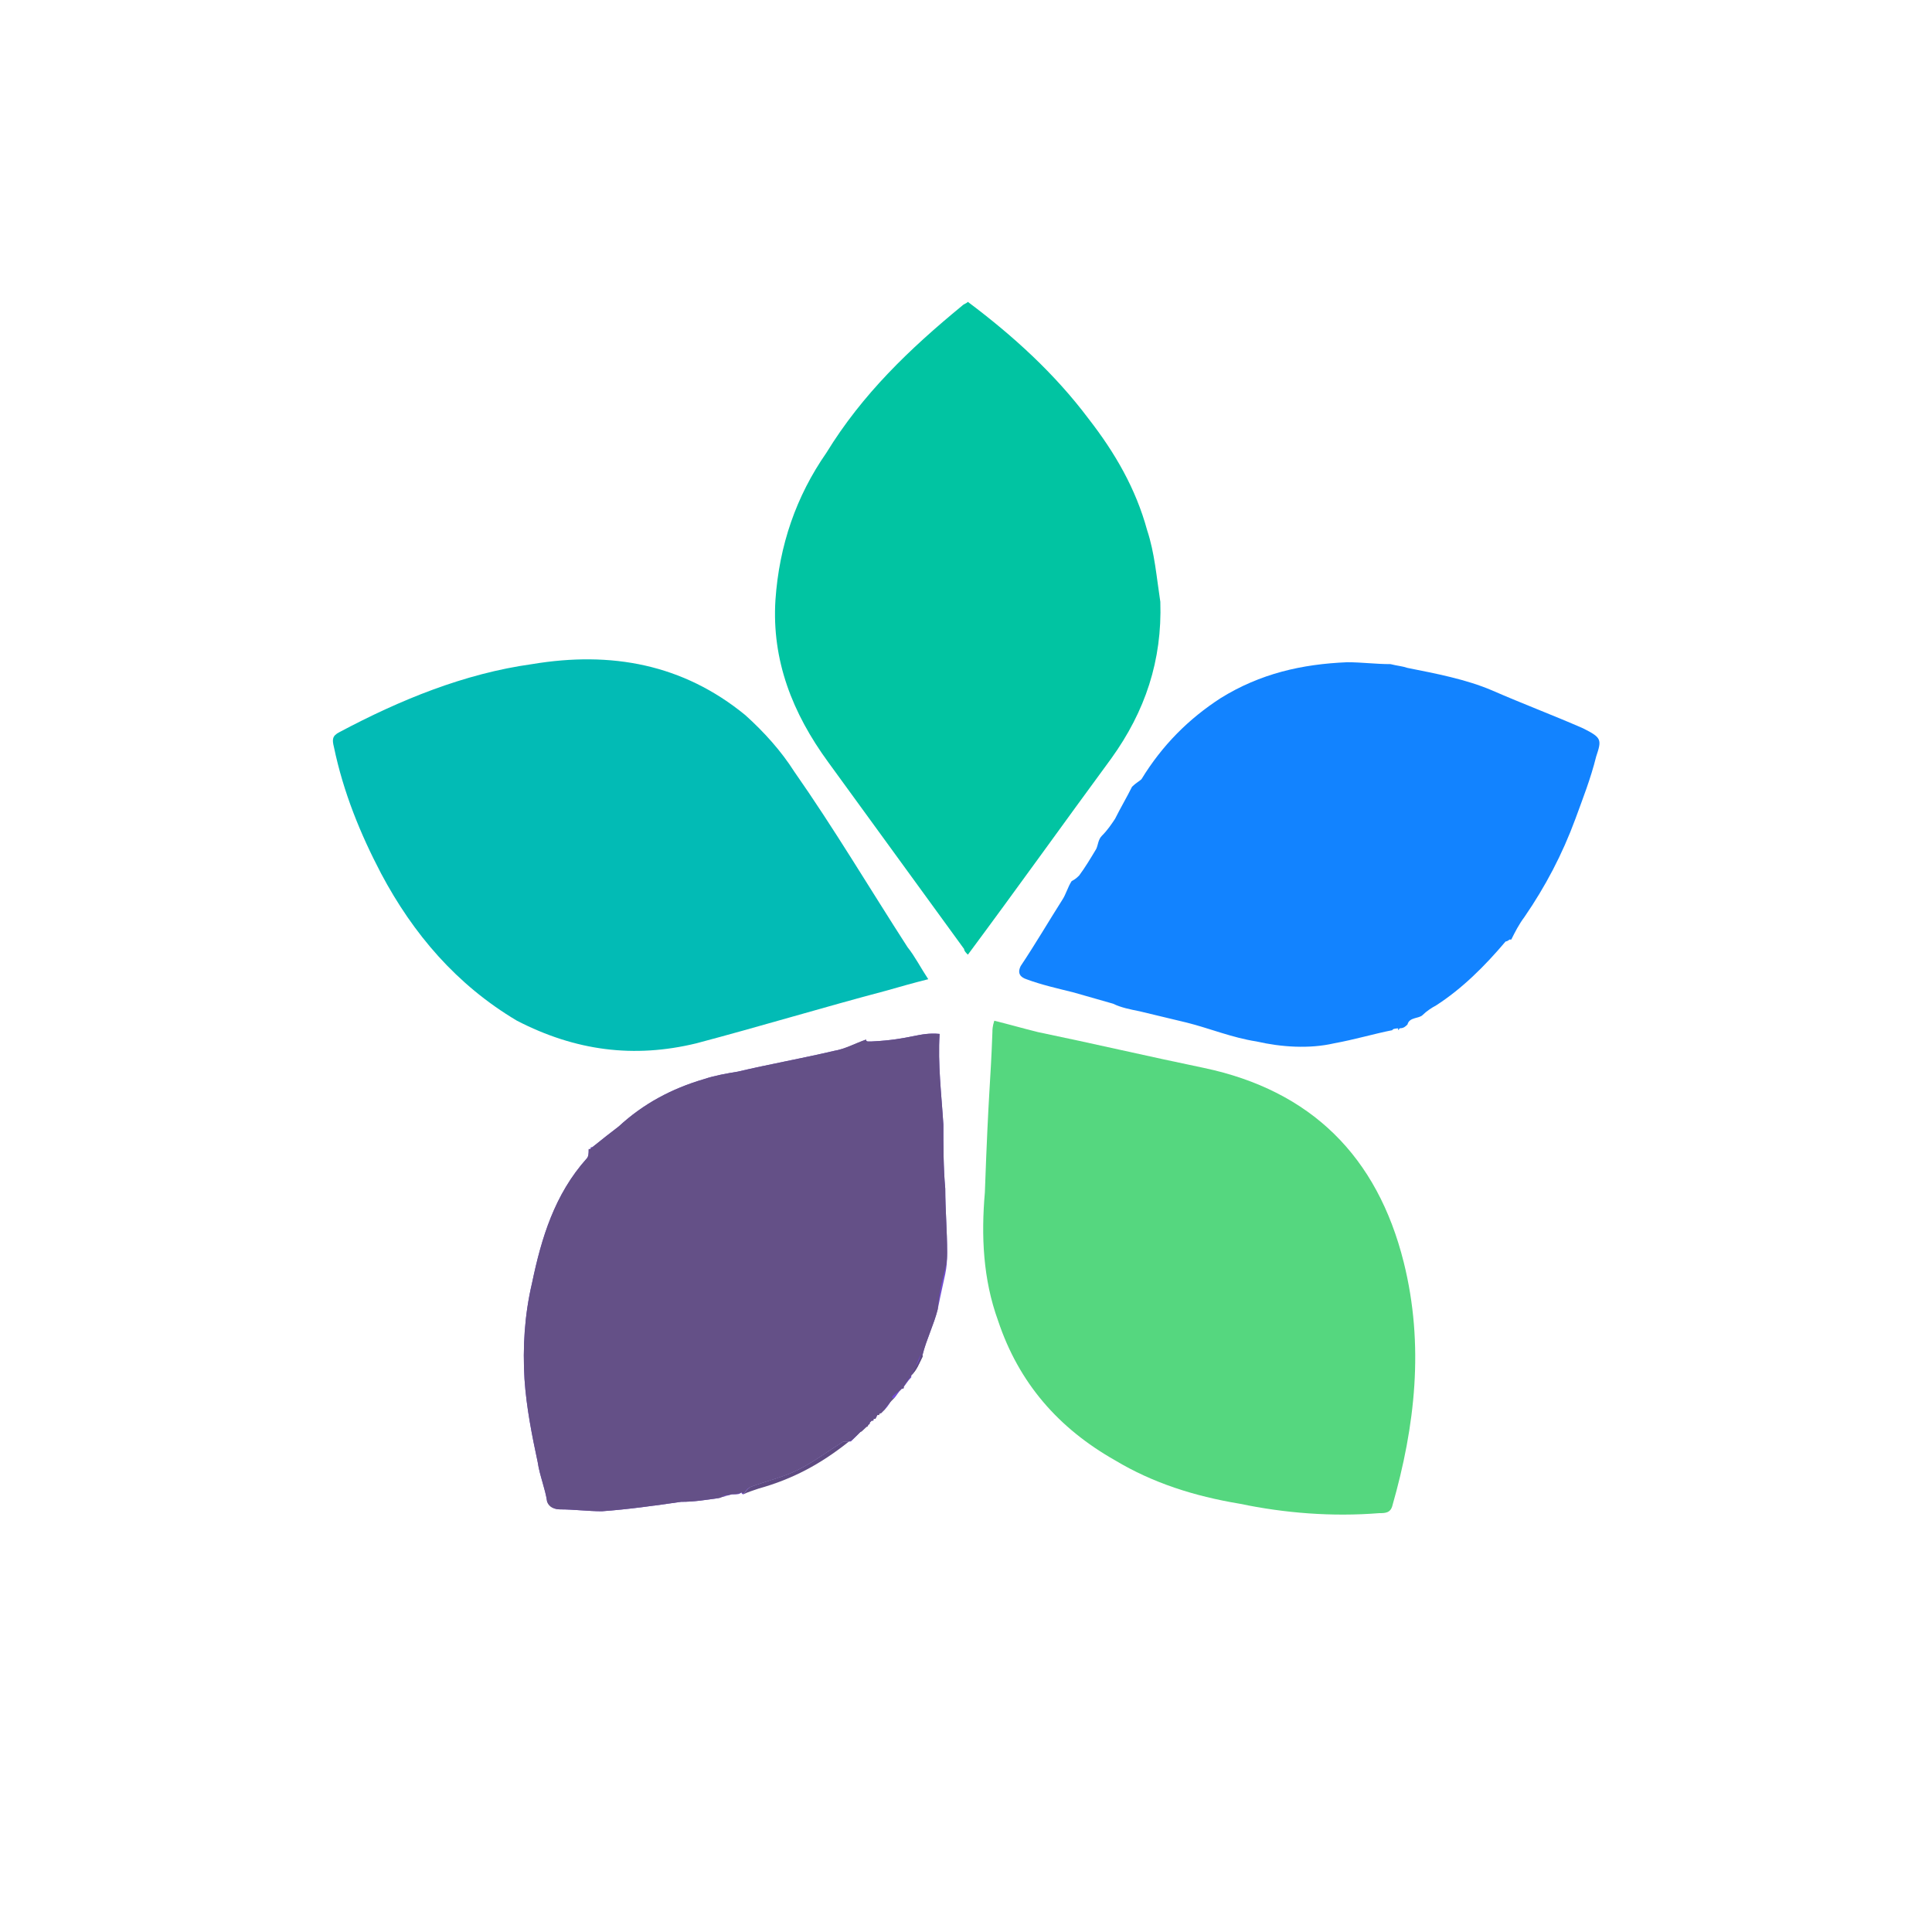
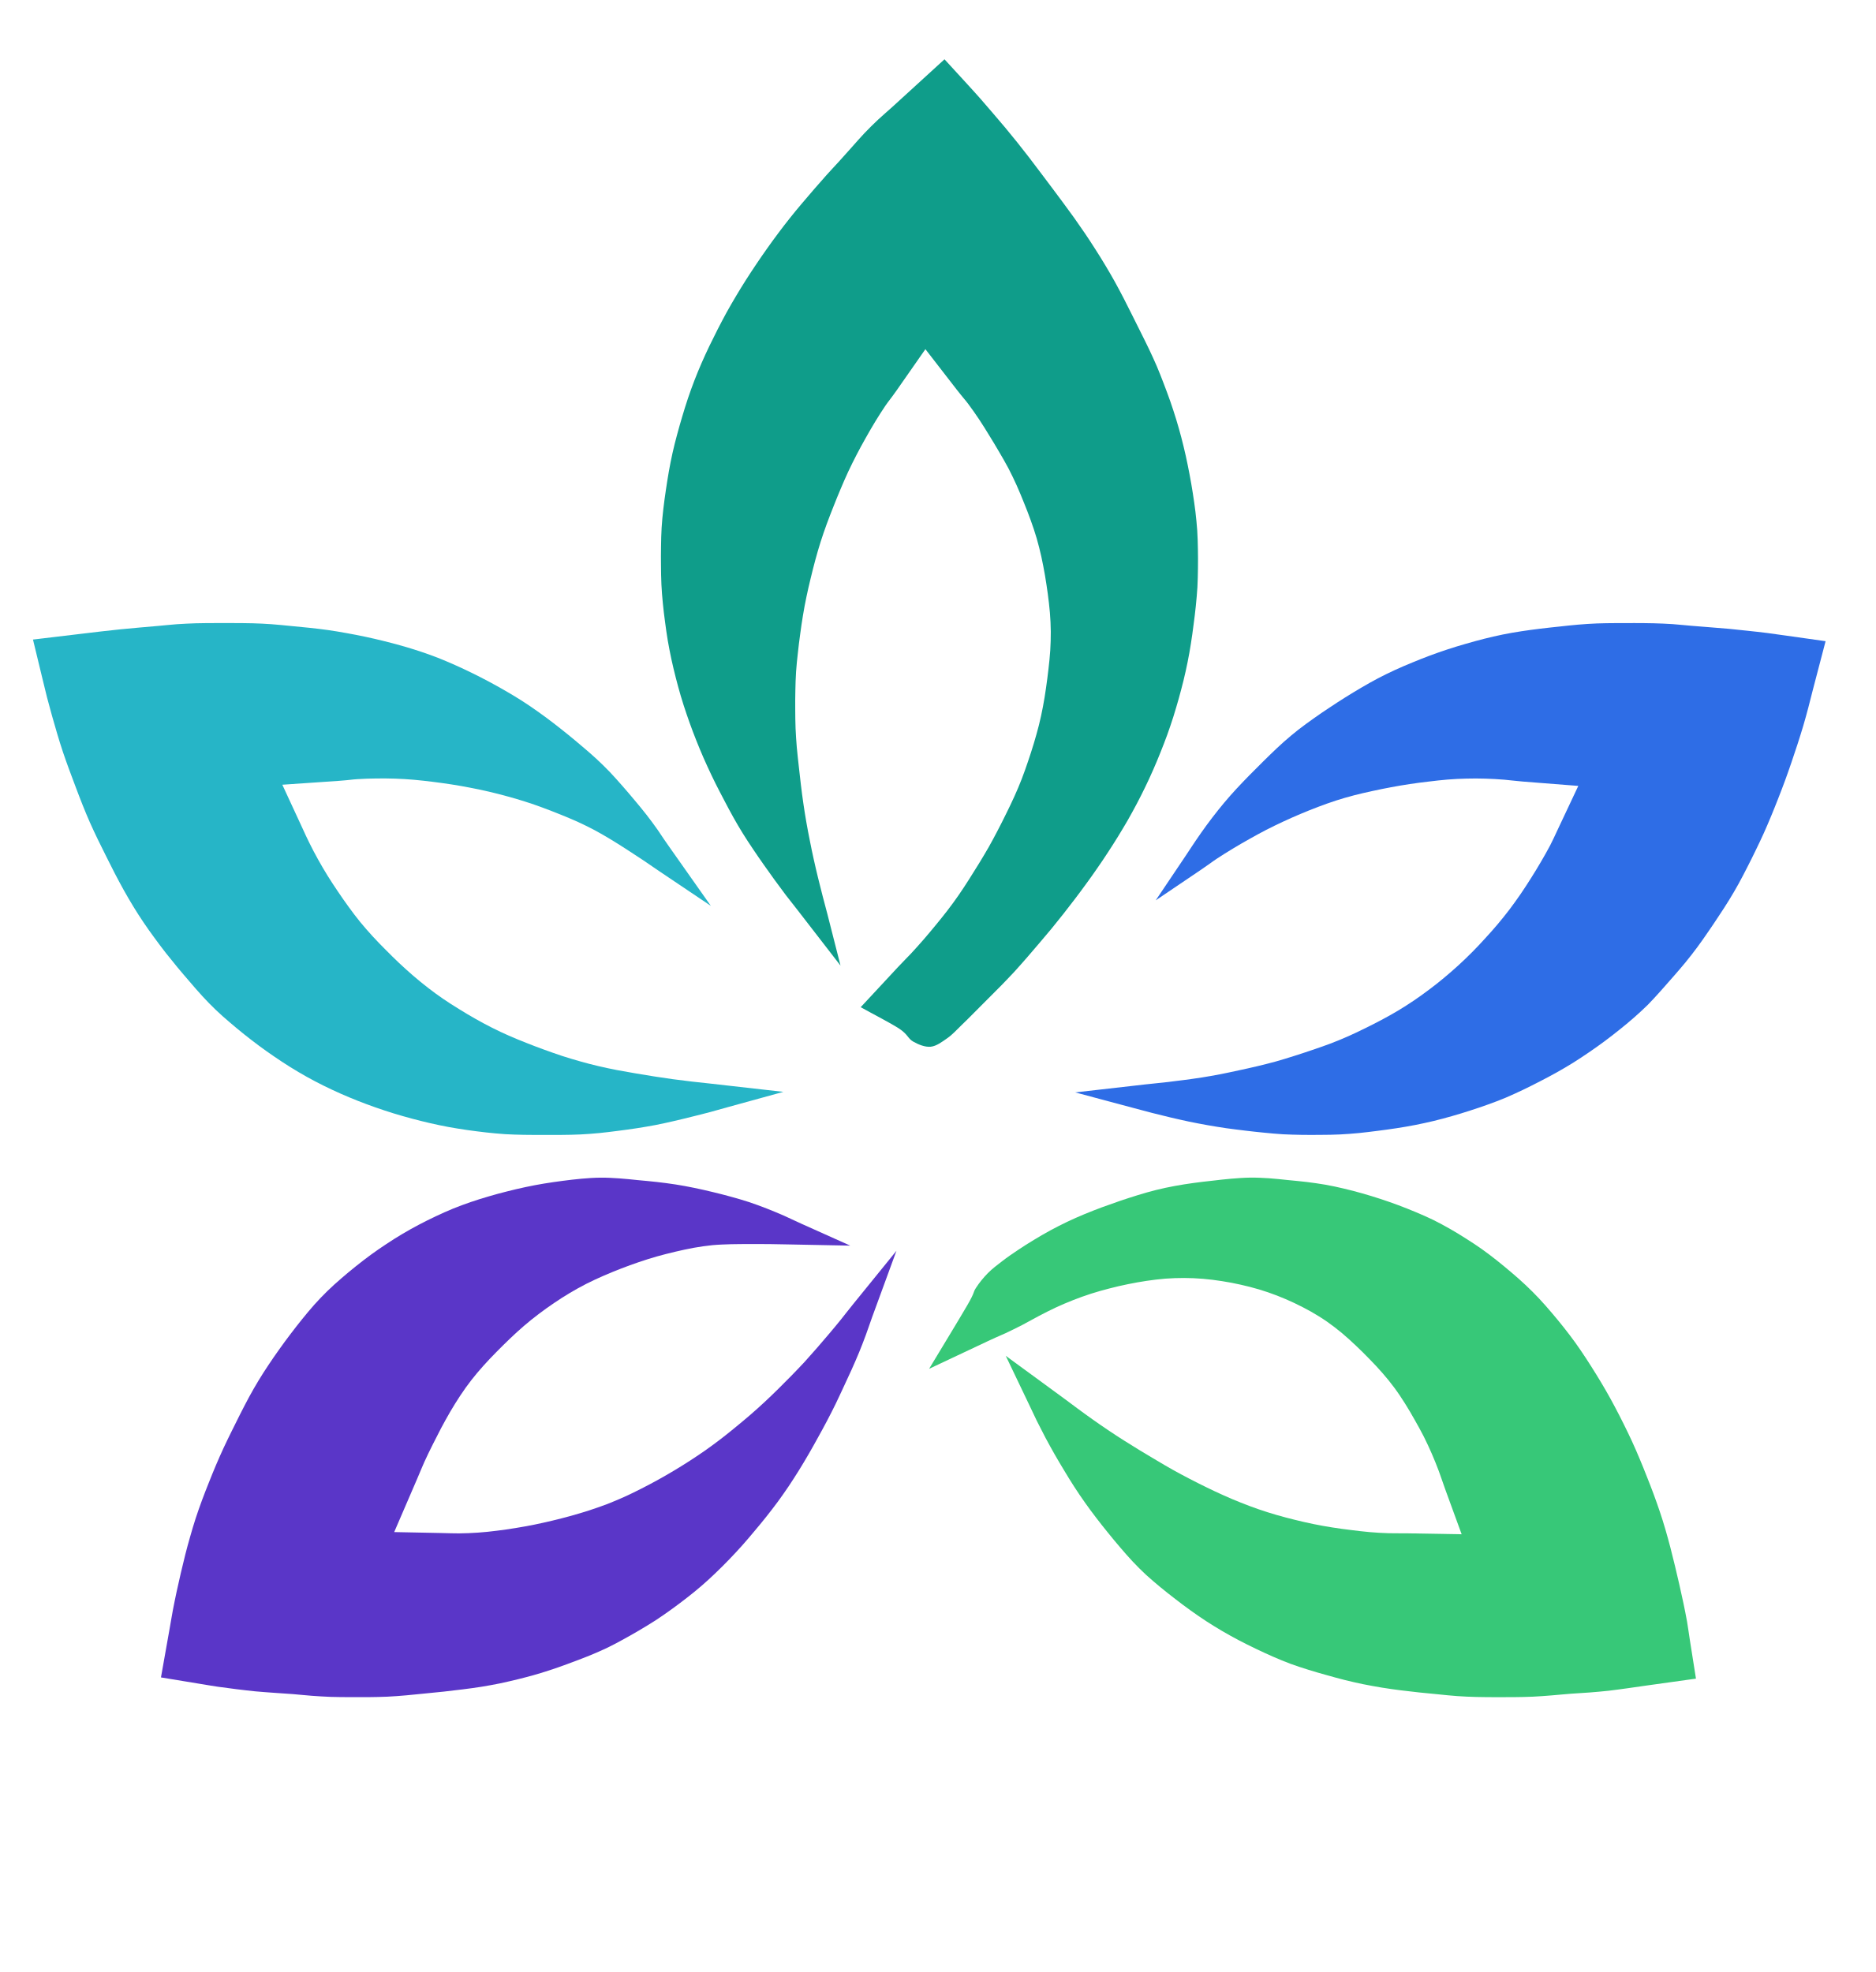
- <svg xmlns="http://www.w3.org/2000/svg" viewBox="0 0 1024 1024">
-   <path fill="#55d77f" d="M529,700C521,678 520,655 522,632C524,576 525,575 526,547C526,546 526,544 527,541C535,543 542,545 550,547C579,553 609,560 638,566C695,578 730,613 744,669C755,713 750,756 738,798C737,802 734,802 731,802C706,804 681,802 657,797C633,793 611,786 591,774C561,757 540,733 529,700" />
-   <path fill="#01c4a2" d="M615,319C616,350 607,377 589,402C564,436 539,471 513,506C512,505 511,504 511,503C487,470 463,437 439,404C420,378 409,350 411,318C413,289 422,263 438,240C457,209 482,185 510,162C511,161 512,161 513,160C537,178 559,198 577,222C591,240 602,259 608,281C612,293 613,306 615,319" />
-   <path fill="#02bbb5" d="M274,541C242,522 219,495 202,463C191,442 182,420 177,396C176,392 176,390 180,388C212,371 246,357 282,352C324,345 362,352 395,379C405,388 414,398 421,409C442,439 461,471 481,502C485,507 488,513 492,519C484,521 477,523 470,525C436,534 403,544 369,553C336,561 305,557 274,541" />
-   <path fill="#724dd0" d="M479,735C479,736 479,736 478,736C476,738 475,740 474,741C474,741 474,741 473,741C472,743 471,745 469,747C469,747 469,747 469,747C468,748 468,748 468,748C468,748 468,748 468,748C468,748 467,749 467,749C467,749 467,749 466,749C466,750 465,750 465,750C465,750 465,750 465,750C464,752 464,752 464,752C464,752 464,752 463,752C463,753 463,753 462,753C462,753 462,753 461,754C461,754 461,754 461,754C461,755 461,755 460,755C460,755 460,756 459,756C456,759 453,762 451,764C451,764 450,764 450,764C449,764 449,764 447,764C439,769 431,775 423,779C415,783 406,785 398,788C396,789 395,791 394,792C394,792 393,792 393,791C392,792 391,792 390,792C389,792 389,792 388,792C385,793 383,793 381,794C374,795 368,796 361,796C347,798 333,800 319,801C312,801 304,800 297,800C294,800 292,799 290,796C289,789 286,782 285,775C282,761 279,746 278,731C277,714 278,697 282,680C287,656 294,633 311,614C312,613 312,611 312,609C312,609 312,609 313,609C313,608 313,608 314,608C314,608 314,608 314,608C319,604 324,600 328,597C341,585 356,577 373,572C379,570 385,569 391,568C408,564 425,561 442,557C448,556 454,553 459,551C459,551 459,552 460,552C460,552 461,552 462,552C483,551 487,547 498,548C497,564 499,580 500,596C500,607 500,619 501,630C501,641 502,652 502,664C502,674 501,674 497,694C495,702 491,710 489,718C487,722 485,726 483,729C483,729 483,730 483,730C481,732 480,734 479,735" />
-   <path fill="#1283ff" d="M746,543C745,544 744,545 742,545C742,545 742,545 742,545C742,545 742,545 741,545C741,545 741,546 741,546C741,546 742,545 742,545C742,545 738,545 738,546C728,548 718,551 707,553C694,556 679,555 666,552C653,550 641,545 629,542C621,540 612,538 604,536C599,535 594,534 590,532C583,530 576,528 569,526C561,524 552,522 544,519C541,518 539,516 541,512C549,500 556,488 563,477C565,474 566,470 568,467C568,467 568,467 568,467C570,466 571,465 572,464C575,460 578,455 581,450C582,448 582,445 584,443C584,443 584,443 584,443C587,440 589,437 591,434C594,428 597,423 600,417C600,417 600,417 600,417C602,415 604,414 605,413C616,395 630,381 647,370C668,357 690,352 714,351C722,351 729,352 737,352C741,353 743,353 746,354C761,357 777,360 791,366C807,373 823,379 839,386C849,391 849,392 846,401C843,413 839,423 835,434C828,453 819,470 808,486C805,490 803,494 801,498C801,498 800,498 800,498C799,499 798,499 798,499C787,512 775,524 761,533C759,534 756,536 754,538C752,540 747,539 746,543" />
-   <path fill="#645087" d="M312,610C312,611 312,613 311,614C294,633 287,656 282,680C278,697 277,714 278,731C279,746 282,761 285,775C286,782 289,789 290,796C291,799 294,800 297,800C304,800 312,801 319,801C333,800 347,798 361,796C368,796 374,795 381,794C382,794 383,793 385,793C381,793 383,793 388,792C389,792 391,792 393,791C394,792 395,791 394,792C396,789 396,789 398,788C406,785 415,783 423,779C431,775 439,769 447,764C448,764 449,764 450,764C451,764 453,762 456,759C457,759 459,756 460,756C460,756 460,756 460,756C460,755 461,755 461,754C461,754 461,754 461,754C462,753 462,753 462,753C463,753 463,753 463,752C464,752 464,752 464,752C464,752 464,752 465,750C465,750 465,750 465,750C465,750 465,750 466,750C466,749 467,749 467,749C467,749 467,749 467,749C468,748 468,748 468,748C468,748 468,748 468,748C469,747 469,747 469,747C470,745 472,743 474,741C474,741 474,741 473,741C472,740 476,738 478,736C479,736 479,736 479,735C480,733 481,732 483,729C485,726 486,722 488,718C489,718 489,718 489,719C487,723 486,726 483,729C484,726 487,722 489,718C491,710 495,702 497,694C499,674 502,674 502,664C502,652 501,641 501,630C500,619 500,607 500,596C499,580 497,564 498,548C487,547 483,551 462,552C461,552 460,552 460,552C459,552 459,551 459,551C453,553 448,556 442,557C425,561 408,564 391,568C385,569 379,570 373,572C356,577 341,585 328,597C324,600 319,604 314,608C314,608 314,608 313,609C312,609 312,609 312,610" />
-   <path fill="#5E4B82" d="M394,792C395,791 396,789 398,788C406,785 415,783 423,779C431,775 439,769 447,764C448,764 449,764 450,764C435,776 420,784 402,789C399,790 396,791 394,792M450,764C454,761 457,759 460,756C460,756 460,756 460,756C457,759 454,761 450,764M489,718C489,718 489,718 489,719C487,723 486,726 483,729C484,726 487,722 489,718M488,718C489,718 489,718 489,719C487,723 486,726 483,729C485,726 487,722 488,718" />
+ <svg xmlns="http://www.w3.org/2000/svg" viewBox="0 0 447 470" width="447" height="470">
+   <path d="M 205.11,240.05 C 208.05,236.88 211.94,232.68 213.93,230.56 C 215.92,228.43 216.04,228.41 217.06,227.31 C 218.08,226.21 219.08,225.09 220.07,223.96 C 221.05,222.83 222.02,221.67 222.97,220.51 C 223.92,219.35 224.87,218.19 225.78,217.00 C 226.70,215.80 227.59,214.59 228.44,213.36 C 229.30,212.13 230.11,210.86 230.92,209.60 C 231.73,208.33 232.53,207.06 233.31,205.78 C 234.09,204.49 234.87,203.21 235.61,201.91 C 236.35,200.60 237.06,199.27 237.75,197.94 C 238.45,196.61 239.12,195.27 239.78,193.92 C 240.44,192.57 241.11,191.22 241.72,189.85 C 242.34,188.48 242.93,187.10 243.47,185.70 C 244.01,184.30 244.51,182.88 244.99,181.46 C 245.47,180.04 245.94,178.61 246.37,177.17 C 246.80,175.73 247.21,174.29 247.58,172.83 C 247.94,171.38 248.26,169.91 248.54,168.43 C 248.82,166.96 249.06,165.47 249.27,163.99 C 249.49,162.50 249.68,161.01 249.85,159.52 C 250.02,158.03 250.19,156.53 250.28,155.03 C 250.37,153.54 250.42,152.03 250.41,150.53 C 250.40,149.03 250.32,147.53 250.20,146.03 C 250.08,144.54 249.89,143.05 249.70,141.56 C 249.50,140.07 249.27,138.58 249.02,137.10 C 248.76,135.62 248.48,134.15 248.16,132.68 C 247.83,131.22 247.47,129.76 247.05,128.31 C 246.63,126.87 246.15,125.45 245.64,124.04 C 245.14,122.62 244.58,121.23 244.02,119.83 C 243.46,118.44 242.90,117.05 242.28,115.68 C 241.66,114.31 241.01,112.95 240.32,111.62 C 239.62,110.30 238.86,109.00 238.10,107.70 C 237.35,106.40 236.57,105.12 235.78,103.84 C 235.00,102.56 234.21,101.28 233.38,100.03 C 232.54,98.78 231.69,97.54 230.79,96.34 C 229.89,95.14 229.68,95.02 227.97,92.83 C 226.26,90.64 223.01,86.42 220.53,83.22 C 218.24,86.51 215.23,90.84 213.64,93.09 C 212.05,95.34 211.83,95.48 210.98,96.72 C 210.14,97.96 209.34,99.23 208.55,100.52 C 207.77,101.80 207.03,103.10 206.29,104.41 C 205.55,105.72 204.83,107.03 204.14,108.37 C 203.45,109.70 202.78,111.05 202.14,112.41 C 201.51,113.77 200.91,115.15 200.33,116.53 C 199.74,117.91 199.18,119.31 198.63,120.70 C 198.08,122.10 197.52,123.50 197.01,124.91 C 196.50,126.32 196.00,127.74 195.55,129.17 C 195.09,130.60 194.69,132.05 194.29,133.49 C 193.90,134.94 193.53,136.40 193.18,137.86 C 192.83,139.32 192.48,140.78 192.18,142.25 C 191.87,143.72 191.59,145.20 191.35,146.68 C 191.10,148.16 190.89,149.65 190.69,151.14 C 190.48,152.62 190.30,154.11 190.14,155.61 C 189.97,157.10 189.81,158.59 189.71,160.09 C 189.61,161.59 189.57,163.09 189.54,164.59 C 189.50,166.09 189.50,167.60 189.51,169.10 C 189.52,170.60 189.53,172.10 189.59,173.60 C 189.65,175.10 189.76,176.60 189.88,178.10 C 190.01,179.59 190.19,181.09 190.35,182.58 C 190.51,184.07 190.67,185.56 190.86,187.06 C 191.04,188.55 191.23,190.04 191.45,191.52 C 191.67,193.01 191.90,194.49 192.16,195.97 C 192.42,197.45 192.70,198.92 193.00,200.40 C 193.29,201.87 193.59,203.34 193.92,204.81 C 194.24,206.27 194.59,207.73 194.94,209.19 C 195.29,210.65 195.66,212.11 196.04,213.56 C 196.41,215.02 196.48,215.16 197.19,217.92 C 197.90,220.68 199.26,226.07 200.30,230.14 C 196.90,225.74 192.26,219.74 190.10,216.95 C 187.93,214.16 188.23,214.59 187.32,213.40 C 186.41,212.20 185.53,210.99 184.64,209.78 C 183.76,208.56 182.89,207.34 182.02,206.11 C 181.16,204.88 180.30,203.65 179.47,202.40 C 178.63,201.15 177.80,199.90 177.01,198.62 C 176.22,197.35 175.46,196.05 174.73,194.74 C 173.99,193.43 173.30,192.10 172.60,190.77 C 171.90,189.44 171.20,188.11 170.53,186.77 C 169.87,185.42 169.21,184.07 168.59,182.70 C 167.96,181.34 167.36,179.96 166.78,178.57 C 166.21,177.19 165.65,175.79 165.12,174.39 C 164.59,172.98 164.08,171.57 163.60,170.15 C 163.11,168.73 162.66,167.30 162.23,165.86 C 161.81,164.42 161.41,162.97 161.04,161.51 C 160.67,160.06 160.32,158.59 160.00,157.13 C 159.69,155.66 159.40,154.18 159.14,152.70 C 158.89,151.23 158.69,149.74 158.49,148.25 C 158.29,146.76 158.10,145.27 157.96,143.77 C 157.81,142.28 157.69,140.78 157.62,139.28 C 157.55,137.78 157.53,136.28 157.52,134.78 C 157.50,133.28 157.50,131.77 157.53,130.27 C 157.55,128.77 157.58,127.27 157.67,125.77 C 157.76,124.27 157.91,122.78 158.08,121.29 C 158.25,119.79 158.46,118.31 158.68,116.82 C 158.90,115.33 159.13,113.85 159.39,112.37 C 159.66,110.89 159.94,109.42 160.27,107.95 C 160.59,106.49 160.97,105.03 161.36,103.58 C 161.75,102.13 162.16,100.69 162.59,99.25 C 163.02,97.81 163.46,96.37 163.94,94.95 C 164.42,93.53 164.93,92.11 165.47,90.71 C 166.01,89.31 166.58,87.92 167.18,86.55 C 167.78,85.17 168.41,83.81 169.06,82.45 C 169.71,81.10 170.38,79.75 171.06,78.42 C 171.75,77.08 172.45,75.75 173.17,74.43 C 173.90,73.12 174.65,71.82 175.42,70.53 C 176.18,69.24 176.98,67.96 177.78,66.69 C 178.59,65.43 179.41,64.17 180.25,62.93 C 181.09,61.68 181.94,60.44 182.81,59.22 C 183.68,57.99 184.56,56.78 185.46,55.58 C 186.36,54.38 187.27,53.18 188.21,52.01 C 189.14,50.83 190.10,49.68 191.07,48.53 C 192.03,47.38 193.01,46.24 194.00,45.10 C 194.98,43.97 195.97,42.83 196.97,41.72 C 197.97,40.60 199.01,39.51 200.02,38.40 C 201.02,37.29 202.02,36.16 203.02,35.05 C 204.03,33.93 205.00,32.78 206.04,31.70 C 207.08,30.61 208.15,29.56 209.24,28.53 C 210.34,27.50 211.49,26.54 212.60,25.53 C 213.72,24.52 213.85,24.39 215.93,22.49 C 218.01,20.59 222.03,16.92 225.08,14.13 C 226.94,16.16 229.23,18.66 230.67,20.23 C 232.10,21.81 232.70,22.45 233.69,23.58 C 234.68,24.70 235.65,25.85 236.63,26.99 C 237.60,28.13 238.59,29.27 239.55,30.42 C 240.51,31.57 241.46,32.74 242.40,33.91 C 243.34,35.08 244.26,36.27 245.18,37.45 C 246.10,38.64 247.00,39.84 247.90,41.04 C 248.81,42.24 249.71,43.44 250.61,44.64 C 251.51,45.85 252.41,47.05 253.30,48.25 C 254.20,49.46 255.09,50.67 255.96,51.89 C 256.83,53.12 257.69,54.35 258.53,55.59 C 259.37,56.84 260.20,58.09 261.00,59.36 C 261.81,60.62 262.61,61.90 263.38,63.19 C 264.15,64.48 264.91,65.77 265.64,67.09 C 266.37,68.40 267.06,69.73 267.76,71.06 C 268.45,72.39 269.11,73.74 269.79,75.08 C 270.46,76.42 271.14,77.77 271.80,79.11 C 272.47,80.46 273.15,81.80 273.79,83.15 C 274.43,84.51 275.07,85.87 275.66,87.25 C 276.25,88.63 276.79,90.03 277.33,91.44 C 277.87,92.84 278.39,94.25 278.89,95.66 C 279.38,97.08 279.85,98.51 280.29,99.94 C 280.73,101.38 281.14,102.83 281.52,104.28 C 281.90,105.73 282.25,107.19 282.58,108.66 C 282.90,110.12 283.20,111.60 283.48,113.07 C 283.76,114.55 284.02,116.03 284.25,117.51 C 284.48,118.99 284.70,120.48 284.88,121.97 C 285.05,123.46 285.21,124.96 285.31,126.46 C 285.41,127.95 285.44,129.46 285.47,130.96 C 285.50,132.46 285.50,133.96 285.48,135.46 C 285.46,136.96 285.43,138.47 285.35,139.97 C 285.26,141.46 285.12,142.96 284.97,144.45 C 284.82,145.95 284.63,147.44 284.43,148.93 C 284.24,150.42 284.04,151.91 283.80,153.39 C 283.57,154.87 283.31,156.35 283.01,157.82 C 282.72,159.30 282.38,160.76 282.03,162.22 C 281.67,163.68 281.28,165.13 280.88,166.58 C 280.47,168.02 280.05,169.46 279.60,170.89 C 279.14,172.33 278.66,173.75 278.15,175.16 C 277.64,176.57 277.09,177.97 276.53,179.37 C 275.97,180.76 275.40,182.15 274.79,183.52 C 274.19,184.89 273.56,186.26 272.90,187.61 C 272.25,188.96 271.57,190.30 270.87,191.63 C 270.17,192.96 269.44,194.27 268.70,195.58 C 267.95,196.88 267.17,198.16 266.39,199.44 C 265.60,200.72 264.79,201.99 263.97,203.24 C 263.15,204.50 262.31,205.75 261.45,206.98 C 260.60,208.22 259.73,209.44 258.84,210.65 C 257.96,211.87 257.06,213.07 256.15,214.27 C 255.24,215.46 254.33,216.65 253.40,217.83 C 252.47,219.01 251.53,220.18 250.58,221.34 C 249.62,222.50 248.65,223.65 247.67,224.79 C 246.70,225.93 245.72,227.08 244.74,228.21 C 243.75,229.34 242.76,230.47 241.75,231.58 C 240.73,232.68 239.68,233.76 238.64,234.84 C 237.59,235.91 236.52,236.97 235.46,238.03 C 234.40,239.10 233.34,240.16 232.28,241.22 C 231.22,242.28 230.17,243.36 229.08,244.39 C 228.00,245.43 226.97,246.59 225.76,247.43 C 224.54,248.28 223.16,249.34 221.80,249.47 C 220.44,249.61 218.84,248.95 217.59,248.23 C 216.34,247.51 216.37,246.54 214.29,245.17 C 212.21,243.81 208.17,241.76 205.11,240.05 Z" fill="#0F9D8A" fill-rule="evenodd" />
+   <path d="M 7.86,152.43 C 11.83,151.95 17.03,151.33 19.76,151.01 C 22.49,150.68 22.74,150.65 24.23,150.48 C 25.72,150.31 27.22,150.14 28.71,149.99 C 30.21,149.84 31.70,149.70 33.20,149.57 C 34.69,149.43 36.19,149.31 37.68,149.18 C 39.18,149.05 40.67,148.88 42.17,148.77 C 43.67,148.67 45.17,148.60 46.67,148.55 C 48.17,148.51 49.67,148.51 51.17,148.50 C 52.67,148.50 54.18,148.50 55.68,148.50 C 57.18,148.51 58.68,148.51 60.18,148.55 C 61.68,148.59 63.18,148.66 64.68,148.77 C 66.18,148.87 67.67,149.04 69.17,149.18 C 70.66,149.33 72.16,149.46 73.65,149.62 C 75.14,149.78 76.63,149.95 78.12,150.16 C 79.61,150.37 81.09,150.62 82.57,150.89 C 84.04,151.15 85.52,151.44 86.99,151.75 C 88.45,152.06 89.92,152.40 91.38,152.76 C 92.83,153.12 94.29,153.50 95.73,153.91 C 97.17,154.32 98.61,154.76 100.04,155.23 C 101.46,155.70 102.88,156.21 104.28,156.75 C 105.67,157.30 107.05,157.89 108.43,158.50 C 109.80,159.11 111.16,159.75 112.51,160.41 C 113.85,161.07 115.19,161.75 116.52,162.46 C 117.84,163.17 119.16,163.90 120.45,164.65 C 121.75,165.40 123.04,166.17 124.31,166.98 C 125.57,167.79 126.82,168.63 128.04,169.50 C 129.27,170.36 130.47,171.26 131.67,172.17 C 132.86,173.08 134.04,174.02 135.21,174.96 C 136.37,175.90 137.53,176.86 138.67,177.84 C 139.82,178.81 140.96,179.78 142.06,180.80 C 143.16,181.82 144.24,182.87 145.28,183.95 C 146.32,185.04 147.31,186.17 148.30,187.29 C 149.29,188.42 150.27,189.56 151.23,190.72 C 152.19,191.87 153.16,193.02 154.08,194.21 C 155.00,195.39 155.89,196.60 156.76,197.83 C 157.62,199.05 157.18,198.54 159.29,201.55 C 161.40,204.56 166.03,211.12 169.40,215.90 C 165.26,213.12 159.68,209.37 156.99,207.56 C 154.30,205.74 154.51,205.86 153.27,205.02 C 152.02,204.19 150.77,203.36 149.50,202.55 C 148.24,201.73 146.97,200.93 145.69,200.15 C 144.40,199.38 143.11,198.61 141.78,197.90 C 140.46,197.20 139.11,196.53 137.75,195.91 C 136.38,195.28 134.99,194.72 133.60,194.15 C 132.21,193.59 130.81,193.04 129.40,192.52 C 127.99,192.00 126.57,191.50 125.14,191.05 C 123.71,190.59 122.27,190.17 120.82,189.78 C 119.37,189.38 117.92,189.01 116.46,188.67 C 114.99,188.33 113.52,188.03 112.05,187.74 C 110.58,187.45 109.10,187.19 107.61,186.96 C 106.13,186.73 104.64,186.53 103.15,186.34 C 101.66,186.16 100.17,185.98 98.67,185.85 C 97.18,185.72 95.68,185.63 94.18,185.58 C 92.68,185.53 91.18,185.52 89.67,185.54 C 88.17,185.56 86.67,185.60 85.17,185.70 C 83.68,185.79 83.67,185.89 80.69,186.11 C 77.71,186.33 71.75,186.72 67.28,187.03 C 68.78,190.27 70.71,194.45 71.78,196.75 C 72.84,199.05 73.02,199.48 73.69,200.82 C 74.35,202.17 75.05,203.50 75.78,204.81 C 76.51,206.13 77.27,207.42 78.06,208.70 C 78.85,209.97 79.68,211.23 80.52,212.47 C 81.36,213.72 82.21,214.95 83.10,216.16 C 83.98,217.38 84.89,218.58 85.83,219.74 C 86.78,220.90 87.78,222.03 88.79,223.14 C 89.80,224.25 90.86,225.32 91.91,226.38 C 92.97,227.45 94.04,228.51 95.13,229.54 C 96.23,230.56 97.34,231.58 98.47,232.55 C 99.61,233.53 100.78,234.48 101.96,235.40 C 103.15,236.32 104.36,237.21 105.60,238.06 C 106.84,238.91 108.11,239.71 109.39,240.50 C 110.66,241.29 111.95,242.06 113.26,242.80 C 114.57,243.54 115.89,244.26 117.23,244.93 C 118.57,245.61 119.93,246.25 121.30,246.85 C 122.67,247.46 124.07,248.02 125.46,248.57 C 126.86,249.13 128.26,249.66 129.67,250.17 C 131.09,250.68 132.50,251.19 133.93,251.66 C 135.35,252.12 136.79,252.55 138.24,252.96 C 139.68,253.37 141.14,253.75 142.60,254.09 C 144.06,254.44 145.53,254.74 147.00,255.03 C 148.48,255.31 149.96,255.56 151.44,255.82 C 152.92,256.07 154.40,256.32 155.88,256.55 C 157.37,256.78 158.85,257.00 160.34,257.21 C 161.83,257.41 163.32,257.60 164.81,257.77 C 166.30,257.95 165.64,257.85 169.29,258.26 C 172.93,258.67 180.88,259.57 186.68,260.23 C 182.34,261.42 176.56,263.01 173.67,263.81 C 170.78,264.61 170.78,264.63 169.33,265.02 C 167.88,265.41 166.42,265.77 164.97,266.13 C 163.51,266.49 162.05,266.86 160.59,267.19 C 159.13,267.53 157.66,267.85 156.19,268.14 C 154.71,268.42 153.23,268.67 151.75,268.90 C 150.26,269.13 148.78,269.33 147.29,269.52 C 145.80,269.71 144.31,269.90 142.81,270.05 C 141.32,270.19 139.82,270.31 138.32,270.38 C 136.82,270.46 135.32,270.47 133.82,270.49 C 132.32,270.51 130.81,270.50 129.31,270.50 C 127.81,270.49 126.31,270.50 124.81,270.47 C 123.31,270.44 121.81,270.40 120.31,270.31 C 118.81,270.21 117.32,270.06 115.82,269.90 C 114.33,269.73 112.84,269.54 111.35,269.33 C 109.87,269.11 108.38,268.88 106.91,268.61 C 105.43,268.34 103.96,268.02 102.50,267.69 C 101.04,267.35 99.58,266.99 98.13,266.60 C 96.68,266.21 95.23,265.80 93.80,265.36 C 92.36,264.92 90.94,264.44 89.52,263.95 C 88.10,263.45 86.70,262.93 85.30,262.38 C 83.90,261.82 82.51,261.25 81.14,260.64 C 79.77,260.03 78.41,259.40 77.07,258.73 C 75.72,258.06 74.39,257.36 73.08,256.63 C 71.77,255.90 70.48,255.13 69.20,254.34 C 67.93,253.55 66.67,252.72 65.43,251.87 C 64.19,251.03 62.97,250.16 61.76,249.27 C 60.55,248.37 59.36,247.45 58.19,246.52 C 57.02,245.58 55.86,244.62 54.72,243.64 C 53.58,242.67 52.45,241.68 51.37,240.64 C 50.28,239.60 49.24,238.52 48.22,237.41 C 47.20,236.31 46.23,235.17 45.25,234.03 C 44.27,232.89 43.29,231.76 42.33,230.60 C 41.37,229.44 40.43,228.28 39.50,227.10 C 38.58,225.91 37.67,224.71 36.79,223.50 C 35.90,222.29 35.03,221.07 34.19,219.82 C 33.35,218.58 32.54,217.31 31.76,216.03 C 30.98,214.75 30.22,213.45 29.49,212.14 C 28.76,210.83 28.06,209.50 27.36,208.17 C 26.67,206.84 26.00,205.49 25.33,204.15 C 24.66,202.81 23.98,201.46 23.33,200.11 C 22.68,198.76 22.04,197.40 21.43,196.03 C 20.82,194.65 20.25,193.27 19.69,191.87 C 19.13,190.48 18.60,189.07 18.07,187.67 C 17.54,186.27 17.01,184.86 16.49,183.45 C 15.98,182.04 15.46,180.63 14.99,179.21 C 14.51,177.78 14.07,176.35 13.64,174.91 C 13.21,173.47 12.80,172.03 12.39,170.58 C 11.99,169.13 11.59,167.69 11.21,166.23 C 10.84,164.78 10.70,164.16 10.14,161.86 C 9.58,159.56 8.62,155.57 7.86,152.43 Z" fill="#26B5C7" fill-rule="evenodd" />
+   <path d="M 256.23,260.36 C 261.79,259.73 269.37,258.86 272.90,258.46 C 276.43,258.07 275.90,258.16 277.39,257.99 C 278.89,257.82 280.39,257.64 281.88,257.44 C 283.37,257.24 284.87,257.05 286.35,256.81 C 287.84,256.58 289.32,256.31 290.80,256.03 C 292.28,255.74 293.75,255.42 295.23,255.10 C 296.70,254.78 298.17,254.47 299.64,254.11 C 301.10,253.76 302.56,253.40 304.01,253.00 C 305.46,252.59 306.90,252.15 308.34,251.69 C 309.77,251.24 311.20,250.77 312.63,250.28 C 314.05,249.79 315.48,249.31 316.89,248.78 C 318.30,248.24 319.70,247.68 321.07,247.07 C 322.45,246.47 323.81,245.81 325.16,245.15 C 326.51,244.49 327.86,243.81 329.19,243.10 C 330.52,242.39 331.84,241.66 333.13,240.89 C 334.42,240.12 335.69,239.30 336.94,238.46 C 338.18,237.62 339.41,236.74 340.61,235.83 C 341.82,234.93 343.00,233.99 344.15,233.03 C 345.31,232.06 346.45,231.07 347.56,230.06 C 348.67,229.04 349.76,228.00 350.82,226.93 C 351.88,225.87 352.91,224.76 353.92,223.65 C 354.94,222.54 355.95,221.42 356.92,220.26 C 357.88,219.11 358.83,217.94 359.74,216.74 C 360.65,215.54 361.52,214.31 362.38,213.07 C 363.23,211.83 364.05,210.56 364.85,209.29 C 365.66,208.02 366.44,206.73 367.20,205.43 C 367.96,204.13 368.71,202.82 369.41,201.49 C 370.10,200.15 370.24,199.78 371.36,197.41 C 372.48,195.05 374.53,190.68 376.12,187.31 C 371.74,186.96 365.92,186.52 362.98,186.28 C 360.04,186.03 359.98,185.95 358.48,185.83 C 356.98,185.71 355.48,185.62 353.97,185.58 C 352.47,185.53 350.96,185.53 349.45,185.57 C 347.95,185.60 346.44,185.68 344.94,185.80 C 343.44,185.92 341.95,186.10 340.45,186.28 C 338.95,186.45 337.46,186.64 335.97,186.87 C 334.48,187.09 333.00,187.35 331.52,187.62 C 330.04,187.90 328.56,188.20 327.09,188.52 C 325.62,188.84 324.15,189.17 322.69,189.55 C 321.23,189.93 319.78,190.35 318.35,190.81 C 316.92,191.27 315.50,191.79 314.09,192.32 C 312.68,192.85 311.29,193.42 309.90,194.00 C 308.51,194.59 307.13,195.19 305.77,195.83 C 304.40,196.46 303.05,197.13 301.71,197.81 C 300.37,198.50 299.05,199.23 297.74,199.97 C 296.42,200.70 295.12,201.46 293.83,202.24 C 292.54,203.02 291.26,203.81 290.01,204.64 C 288.75,205.47 288.74,205.57 286.30,207.23 C 283.87,208.89 279.04,212.14 275.41,214.59 C 277.75,211.11 280.85,206.50 282.44,204.13 C 284.03,201.76 284.09,201.61 284.94,200.37 C 285.79,199.12 286.65,197.88 287.54,196.67 C 288.43,195.46 289.35,194.26 290.29,193.08 C 291.23,191.91 292.19,190.75 293.19,189.62 C 294.18,188.49 295.22,187.39 296.26,186.30 C 297.29,185.21 298.36,184.15 299.43,183.08 C 300.49,182.02 301.55,180.95 302.64,179.90 C 303.72,178.86 304.81,177.81 305.93,176.82 C 307.06,175.82 308.22,174.85 309.40,173.92 C 310.59,172.99 311.81,172.11 313.04,171.24 C 314.26,170.36 315.51,169.52 316.77,168.69 C 318.02,167.85 319.28,167.03 320.56,166.23 C 321.84,165.43 323.12,164.65 324.42,163.89 C 325.72,163.13 327.03,162.38 328.36,161.68 C 329.70,160.98 331.05,160.32 332.42,159.69 C 333.79,159.06 335.17,158.47 336.57,157.90 C 337.96,157.32 339.36,156.77 340.77,156.24 C 342.18,155.72 343.60,155.21 345.03,154.75 C 346.46,154.28 347.91,153.84 349.35,153.43 C 350.80,153.01 352.25,152.61 353.71,152.24 C 355.17,151.88 356.64,151.53 358.12,151.23 C 359.59,150.93 361.08,150.68 362.57,150.45 C 364.06,150.22 365.55,150.02 367.04,149.84 C 368.54,149.65 370.04,149.50 371.53,149.34 C 373.03,149.18 374.53,149.00 376.03,148.88 C 377.53,148.75 379.03,148.65 380.54,148.59 C 382.04,148.53 383.55,148.52 385.05,148.51 C 386.56,148.50 388.07,148.50 389.57,148.50 C 391.08,148.51 392.59,148.51 394.09,148.55 C 395.60,148.59 397.10,148.65 398.60,148.75 C 400.11,148.86 401.60,149.03 403.10,149.15 C 404.61,149.28 406.11,149.39 407.61,149.51 C 409.11,149.63 410.61,149.74 412.11,149.88 C 413.61,150.02 415.11,150.19 416.61,150.35 C 418.10,150.51 419.60,150.67 421.09,150.86 C 422.59,151.05 423.24,151.16 425.57,151.48 C 427.90,151.81 431.89,152.38 435.05,152.82 C 434.04,156.67 432.72,161.71 432.03,164.36 C 431.34,167.02 431.30,167.29 430.91,168.74 C 430.52,170.20 430.13,171.65 429.70,173.09 C 429.27,174.54 428.81,175.97 428.35,177.41 C 427.89,178.84 427.41,180.27 426.92,181.69 C 426.43,183.12 425.94,184.54 425.42,185.95 C 424.90,187.37 424.36,188.77 423.81,190.18 C 423.26,191.58 422.71,192.98 422.13,194.37 C 421.55,195.76 420.97,197.15 420.35,198.52 C 419.73,199.90 419.08,201.25 418.42,202.61 C 417.77,203.96 417.10,205.31 416.41,206.65 C 415.72,207.99 415.04,209.34 414.31,210.65 C 413.58,211.97 412.82,213.27 412.03,214.55 C 411.24,215.84 410.41,217.10 409.58,218.35 C 408.76,219.61 407.92,220.86 407.06,222.10 C 406.21,223.34 405.35,224.58 404.45,225.79 C 403.55,227.00 402.63,228.19 401.68,229.35 C 400.72,230.52 399.73,231.65 398.74,232.79 C 397.75,233.92 396.76,235.06 395.75,236.18 C 394.74,237.30 393.74,238.42 392.68,239.49 C 391.61,240.55 390.49,241.56 389.36,242.56 C 388.23,243.55 387.07,244.51 385.89,245.45 C 384.72,246.39 383.53,247.31 382.32,248.21 C 381.11,249.11 379.88,249.98 378.63,250.83 C 377.39,251.68 376.13,252.51 374.86,253.31 C 373.58,254.10 372.28,254.87 370.97,255.60 C 369.65,256.34 368.32,257.04 366.98,257.73 C 365.64,258.42 364.30,259.10 362.94,259.75 C 361.58,260.39 360.21,261.03 358.82,261.62 C 357.44,262.20 356.03,262.73 354.61,263.24 C 353.19,263.76 351.76,264.23 350.33,264.69 C 348.90,265.16 347.46,265.60 346.01,266.01 C 344.56,266.43 343.10,266.81 341.64,267.17 C 340.18,267.52 338.70,267.84 337.23,268.13 C 335.75,268.42 334.26,268.67 332.77,268.90 C 331.29,269.13 329.79,269.33 328.30,269.52 C 326.81,269.71 325.31,269.90 323.81,270.05 C 322.31,270.19 320.81,270.31 319.31,270.38 C 317.80,270.46 316.30,270.47 314.79,270.48 C 313.28,270.50 311.78,270.50 310.27,270.48 C 308.77,270.45 307.26,270.42 305.76,270.34 C 304.25,270.25 302.75,270.11 301.25,269.96 C 299.76,269.82 298.26,269.65 296.76,269.47 C 295.27,269.29 293.77,269.11 292.28,268.90 C 290.79,268.68 289.30,268.44 287.82,268.18 C 286.34,267.92 284.86,267.63 283.38,267.33 C 281.91,267.02 280.44,266.68 278.98,266.34 C 277.51,265.99 276.05,265.63 274.59,265.26 C 273.13,264.88 273.28,264.91 270.22,264.10 C 267.16,263.28 260.89,261.61 256.23,260.36 Z" fill="#2E6DE6" fill-rule="evenodd" />
+   <path d="M 239.68,323.14 C 244.14,326.40 250.23,330.85 253.07,332.94 C 255.90,335.02 255.48,334.74 256.69,335.63 C 257.91,336.52 259.12,337.42 260.35,338.28 C 261.58,339.15 262.82,340.01 264.07,340.85 C 265.31,341.69 266.58,342.51 267.85,343.32 C 269.12,344.12 270.40,344.91 271.68,345.70 C 272.97,346.48 274.26,347.26 275.56,348.02 C 276.85,348.79 278.15,349.56 279.46,350.29 C 280.77,351.02 282.10,351.74 283.44,352.43 C 284.77,353.13 286.12,353.80 287.47,354.46 C 288.82,355.12 290.18,355.77 291.56,356.38 C 292.93,357.00 294.32,357.59 295.72,358.14 C 297.12,358.70 298.52,359.23 299.95,359.72 C 301.37,360.21 302.81,360.66 304.25,361.08 C 305.70,361.50 307.16,361.88 308.62,362.24 C 310.08,362.60 311.55,362.94 313.02,363.24 C 314.50,363.54 315.98,363.81 317.46,364.04 C 318.95,364.28 320.44,364.48 321.94,364.66 C 323.43,364.85 324.93,365.03 326.43,365.16 C 327.93,365.29 329.43,365.38 330.93,365.42 C 332.44,365.47 332.55,365.41 335.45,365.45 C 338.35,365.49 344.03,365.60 348.32,365.67 C 347.01,362.09 345.30,357.43 344.40,354.93 C 343.49,352.43 343.43,352.07 342.90,350.67 C 342.37,349.26 341.81,347.86 341.21,346.48 C 340.61,345.10 339.97,343.73 339.30,342.39 C 338.62,341.05 337.88,339.73 337.14,338.42 C 336.40,337.11 335.65,335.81 334.84,334.53 C 334.04,333.26 333.21,332.00 332.31,330.79 C 331.42,329.58 330.47,328.41 329.48,327.28 C 328.50,326.14 327.46,325.05 326.41,323.97 C 325.36,322.89 324.30,321.82 323.20,320.79 C 322.11,319.76 321.00,318.73 319.85,317.77 C 318.69,316.81 317.50,315.88 316.27,315.02 C 315.03,314.16 313.75,313.37 312.44,312.62 C 311.13,311.88 309.79,311.20 308.43,310.55 C 307.07,309.91 305.68,309.31 304.28,308.77 C 302.88,308.23 301.45,307.74 300.01,307.31 C 298.57,306.88 297.10,306.51 295.63,306.18 C 294.17,305.85 292.68,305.57 291.20,305.34 C 289.71,305.11 288.22,304.91 286.72,304.79 C 285.22,304.66 283.71,304.60 282.21,304.59 C 280.70,304.59 279.19,304.64 277.69,304.75 C 276.20,304.87 274.70,305.06 273.21,305.28 C 271.72,305.50 270.24,305.77 268.77,306.07 C 267.29,306.37 265.82,306.71 264.37,307.09 C 262.91,307.46 261.46,307.87 260.02,308.33 C 258.59,308.79 257.17,309.30 255.77,309.85 C 254.37,310.40 252.98,310.99 251.62,311.62 C 250.25,312.25 248.92,312.95 247.58,313.64 C 246.25,314.34 244.94,315.10 243.61,315.79 C 242.27,316.48 240.92,317.14 239.56,317.78 C 238.19,318.42 238.46,318.22 235.44,319.63 C 232.41,321.04 226.09,324.04 221.41,326.24 C 224.47,321.16 228.71,314.20 230.57,310.99 C 232.43,307.77 231.78,308.20 232.58,306.95 C 233.39,305.69 234.36,304.51 235.41,303.44 C 236.46,302.37 237.68,301.47 238.87,300.55 C 240.06,299.63 241.31,298.78 242.56,297.94 C 243.81,297.10 245.08,296.30 246.37,295.52 C 247.66,294.74 248.96,293.98 250.28,293.26 C 251.60,292.55 252.95,291.86 254.30,291.21 C 255.66,290.56 257.04,289.96 258.43,289.38 C 259.82,288.80 261.23,288.26 262.64,287.73 C 264.05,287.21 265.47,286.71 266.89,286.22 C 268.32,285.74 269.75,285.27 271.19,284.83 C 272.63,284.39 274.08,283.97 275.54,283.61 C 277.00,283.25 278.47,282.93 279.95,282.66 C 281.43,282.38 282.92,282.16 284.41,281.95 C 285.90,281.74 287.40,281.57 288.89,281.41 C 290.39,281.24 291.88,281.05 293.38,280.93 C 294.88,280.81 296.39,280.69 297.89,280.67 C 299.39,280.65 300.90,280.73 302.40,280.82 C 303.90,280.92 305.40,281.10 306.90,281.25 C 308.40,281.40 309.90,281.53 311.39,281.71 C 312.88,281.90 314.38,282.10 315.86,282.36 C 317.34,282.62 318.81,282.94 320.28,283.29 C 321.74,283.63 323.20,284.02 324.65,284.43 C 326.09,284.84 327.54,285.28 328.97,285.75 C 330.40,286.21 331.82,286.72 333.23,287.24 C 334.64,287.77 336.04,288.32 337.43,288.91 C 338.81,289.49 340.20,290.09 341.55,290.75 C 342.90,291.41 344.22,292.14 345.53,292.88 C 346.84,293.62 348.12,294.41 349.39,295.22 C 350.66,296.02 351.92,296.85 353.15,297.72 C 354.38,298.59 355.57,299.51 356.75,300.44 C 357.93,301.38 359.09,302.34 360.24,303.32 C 361.38,304.30 362.52,305.28 363.61,306.32 C 364.71,307.35 365.77,308.42 366.80,309.51 C 367.83,310.61 368.82,311.75 369.79,312.89 C 370.77,314.04 371.73,315.20 372.66,316.38 C 373.60,317.56 374.51,318.76 375.39,319.98 C 376.27,321.20 377.11,322.45 377.94,323.71 C 378.76,324.97 379.57,326.24 380.36,327.52 C 381.15,328.80 381.93,330.09 382.68,331.40 C 383.43,332.70 384.16,334.02 384.86,335.35 C 385.57,336.68 386.25,338.02 386.92,339.37 C 387.59,340.72 388.25,342.07 388.88,343.44 C 389.51,344.81 390.11,346.19 390.69,347.57 C 391.28,348.96 391.84,350.36 392.39,351.76 C 392.95,353.16 393.50,354.56 394.02,355.97 C 394.54,357.38 395.05,358.80 395.53,360.23 C 396.01,361.65 396.46,363.09 396.88,364.53 C 397.31,365.98 397.69,367.43 398.08,368.89 C 398.46,370.34 398.82,371.81 399.17,373.27 C 399.53,374.73 399.86,376.20 400.20,377.67 C 400.53,379.14 400.86,380.61 401.17,382.08 C 401.47,383.55 401.78,385.03 402.04,386.51 C 402.30,387.99 402.36,388.71 402.72,390.97 C 403.07,393.24 403.68,397.05 404.16,400.08 C 400.20,400.63 395.00,401.36 392.27,401.74 C 389.55,402.12 389.29,402.18 387.80,402.38 C 386.31,402.58 384.82,402.80 383.32,402.97 C 381.83,403.13 380.33,403.26 378.83,403.38 C 377.33,403.50 375.82,403.56 374.32,403.68 C 372.82,403.79 371.32,403.95 369.82,404.07 C 368.32,404.19 366.82,404.31 365.32,404.38 C 363.81,404.45 362.31,404.47 360.80,404.49 C 359.30,404.50 357.79,404.50 356.29,404.50 C 354.78,404.49 353.27,404.49 351.77,404.45 C 350.27,404.41 348.76,404.35 347.26,404.24 C 345.76,404.14 344.26,403.97 342.76,403.82 C 341.26,403.68 339.77,403.54 338.27,403.38 C 336.77,403.22 335.28,403.05 333.78,402.86 C 332.29,402.67 330.80,402.46 329.31,402.22 C 327.83,401.97 326.34,401.71 324.87,401.41 C 323.40,401.11 321.93,400.77 320.47,400.41 C 319.01,400.04 317.56,399.64 316.11,399.23 C 314.66,398.83 313.21,398.41 311.77,397.96 C 310.34,397.51 308.90,397.05 307.49,396.53 C 306.08,396.00 304.69,395.42 303.31,394.82 C 301.93,394.22 300.57,393.58 299.21,392.93 C 297.85,392.28 296.50,391.61 295.17,390.91 C 293.84,390.20 292.52,389.48 291.23,388.72 C 289.93,387.95 288.64,387.16 287.38,386.34 C 286.12,385.52 284.89,384.66 283.66,383.78 C 282.44,382.91 281.24,382.00 280.05,381.08 C 278.86,380.16 277.67,379.23 276.51,378.27 C 275.35,377.30 274.20,376.34 273.09,375.32 C 271.99,374.29 270.92,373.23 269.89,372.13 C 268.86,371.04 267.88,369.89 266.90,368.75 C 265.92,367.61 264.96,366.45 264.02,365.28 C 263.07,364.11 262.13,362.93 261.22,361.73 C 260.30,360.53 259.40,359.33 258.54,358.10 C 257.67,356.87 256.82,355.62 256.01,354.36 C 255.19,353.10 254.40,351.81 253.63,350.52 C 252.85,349.23 252.08,347.94 251.33,346.63 C 250.59,345.32 249.86,344.01 249.15,342.68 C 248.45,341.35 247.76,340.00 247.09,338.66 C 246.43,337.31 246.38,337.17 245.15,334.58 C 243.91,332.00 241.50,326.95 239.68,323.14 Z" fill="#37C878" fill-rule="evenodd" />
+   <path d="M 38.36,399.79 C 39.05,395.90 39.96,390.80 40.43,388.12 C 40.91,385.43 40.93,385.16 41.21,383.68 C 41.49,382.21 41.80,380.74 42.11,379.27 C 42.43,377.80 42.76,376.34 43.10,374.87 C 43.44,373.41 43.79,371.95 44.16,370.49 C 44.53,369.04 44.92,367.59 45.34,366.15 C 45.75,364.70 46.18,363.26 46.64,361.84 C 47.11,360.41 47.61,358.99 48.13,357.58 C 48.65,356.17 49.20,354.78 49.76,353.38 C 50.31,351.99 50.87,350.60 51.46,349.21 C 52.05,347.83 52.65,346.46 53.28,345.10 C 53.91,343.73 54.58,342.39 55.24,341.04 C 55.90,339.69 56.57,338.35 57.25,337.01 C 57.94,335.67 58.61,334.33 59.33,333.01 C 60.05,331.69 60.79,330.39 61.57,329.10 C 62.34,327.82 63.16,326.56 63.99,325.31 C 64.82,324.06 65.67,322.82 66.55,321.60 C 67.42,320.37 68.31,319.16 69.22,317.97 C 70.12,316.77 71.05,315.59 71.99,314.42 C 72.94,313.26 73.89,312.09 74.89,310.97 C 75.89,309.86 76.93,308.76 78.00,307.72 C 79.07,306.67 80.20,305.67 81.33,304.69 C 82.47,303.70 83.62,302.74 84.79,301.81 C 85.97,300.87 87.15,299.95 88.37,299.06 C 89.58,298.18 90.82,297.32 92.07,296.50 C 93.32,295.67 94.59,294.86 95.88,294.10 C 97.17,293.33 98.49,292.60 99.81,291.90 C 101.14,291.20 102.48,290.53 103.84,289.89 C 105.20,289.25 106.57,288.63 107.96,288.06 C 109.35,287.50 110.76,286.98 112.18,286.49 C 113.60,286.00 115.04,285.56 116.48,285.14 C 117.92,284.71 119.37,284.32 120.82,283.96 C 122.28,283.59 123.74,283.24 125.21,282.93 C 126.68,282.62 128.15,282.33 129.63,282.09 C 131.11,281.84 132.60,281.64 134.09,281.44 C 135.58,281.25 137.07,281.06 138.57,280.93 C 140.06,280.80 141.56,280.69 143.06,280.68 C 144.56,280.66 146.06,280.75 147.56,280.85 C 149.06,280.95 150.55,281.12 152.05,281.27 C 153.54,281.41 155.04,281.54 156.53,281.71 C 158.02,281.88 159.51,282.07 160.99,282.30 C 162.48,282.53 163.95,282.81 165.42,283.11 C 166.90,283.41 168.36,283.75 169.82,284.10 C 171.28,284.45 172.74,284.82 174.18,285.22 C 175.63,285.62 177.07,286.03 178.50,286.50 C 179.92,286.97 181.33,287.50 182.73,288.04 C 184.13,288.59 185.52,289.17 186.89,289.77 C 188.26,290.38 188.36,290.48 190.98,291.66 C 193.60,292.85 198.74,295.14 202.62,296.88 C 197.67,296.79 190.99,296.66 187.77,296.59 C 184.54,296.53 184.76,296.53 183.26,296.51 C 181.76,296.50 180.26,296.50 178.76,296.50 C 177.26,296.51 175.75,296.50 174.25,296.54 C 172.75,296.59 171.25,296.63 169.76,296.77 C 168.26,296.92 166.78,297.14 165.30,297.40 C 163.82,297.67 162.35,298.00 160.89,298.34 C 159.43,298.69 157.97,299.05 156.53,299.46 C 155.09,299.87 153.65,300.33 152.23,300.81 C 150.81,301.29 149.40,301.81 148.00,302.35 C 146.60,302.89 145.21,303.46 143.83,304.06 C 142.46,304.66 141.09,305.29 139.75,305.97 C 138.42,306.65 137.10,307.38 135.81,308.15 C 134.52,308.91 133.26,309.73 132.02,310.57 C 130.77,311.41 129.55,312.29 128.35,313.20 C 127.16,314.10 125.98,315.04 124.85,316.02 C 123.71,316.99 122.61,318.02 121.52,319.05 C 120.43,320.09 119.37,321.15 118.31,322.22 C 117.26,323.29 116.21,324.37 115.22,325.49 C 114.22,326.61 113.24,327.75 112.32,328.94 C 111.40,330.12 110.53,331.35 109.70,332.60 C 108.87,333.85 108.08,335.13 107.32,336.42 C 106.56,337.72 105.84,339.04 105.13,340.36 C 104.43,341.69 103.75,343.03 103.08,344.37 C 102.41,345.72 101.75,347.06 101.13,348.43 C 100.51,349.80 100.56,349.79 99.36,352.58 C 98.17,355.36 95.75,360.96 93.94,365.15 C 97.60,365.23 102.33,365.32 104.90,365.37 C 107.48,365.42 107.91,365.47 109.41,365.46 C 110.91,365.44 112.41,365.39 113.91,365.28 C 115.41,365.18 116.90,365.02 118.39,364.83 C 119.88,364.65 121.37,364.43 122.85,364.19 C 124.33,363.95 125.81,363.68 127.28,363.39 C 128.75,363.09 130.22,362.76 131.68,362.41 C 133.14,362.06 134.59,361.69 136.04,361.29 C 137.48,360.88 138.93,360.46 140.35,360.00 C 141.78,359.53 143.20,359.04 144.60,358.51 C 146.00,357.97 147.39,357.38 148.76,356.77 C 150.13,356.15 151.48,355.49 152.81,354.81 C 154.15,354.13 155.48,353.43 156.80,352.70 C 158.11,351.98 159.41,351.22 160.70,350.45 C 161.98,349.68 163.26,348.89 164.52,348.07 C 165.78,347.25 167.03,346.42 168.26,345.55 C 169.48,344.69 170.69,343.79 171.88,342.88 C 173.07,341.96 174.24,341.02 175.40,340.06 C 176.56,339.11 177.71,338.15 178.85,337.17 C 179.98,336.18 181.10,335.19 182.20,334.16 C 183.30,333.14 184.38,332.09 185.45,331.04 C 186.52,329.98 187.58,328.92 188.63,327.85 C 189.67,326.77 190.72,325.69 191.74,324.59 C 192.75,323.48 193.74,322.35 194.73,321.22 C 195.71,320.09 196.69,318.95 197.66,317.80 C 198.63,316.65 199.59,315.50 200.53,314.33 C 201.48,313.16 201.14,313.50 203.33,310.80 C 205.51,308.09 210.20,302.34 213.63,298.11 C 211.70,303.38 209.06,310.57 207.84,313.91 C 206.63,317.26 206.87,316.76 206.34,318.16 C 205.82,319.57 205.28,320.97 204.71,322.36 C 204.14,323.75 203.53,325.12 202.92,326.49 C 202.30,327.86 201.66,329.22 201.03,330.58 C 200.39,331.94 199.77,333.31 199.11,334.66 C 198.45,336.01 197.77,337.34 197.07,338.67 C 196.37,340.00 195.65,341.32 194.92,342.63 C 194.19,343.95 193.47,345.26 192.71,346.56 C 191.96,347.85 191.19,349.15 190.40,350.42 C 189.60,351.70 188.80,352.96 187.96,354.21 C 187.12,355.45 186.26,356.68 185.37,357.90 C 184.48,359.11 183.56,360.29 182.63,361.47 C 181.70,362.64 180.74,363.80 179.77,364.95 C 178.81,366.10 177.84,367.25 176.84,368.37 C 175.84,369.49 174.81,370.59 173.77,371.67 C 172.73,372.75 171.67,373.81 170.58,374.85 C 169.50,375.89 168.40,376.91 167.26,377.89 C 166.13,378.88 164.96,379.82 163.78,380.74 C 162.59,381.67 161.39,382.57 160.18,383.45 C 158.96,384.33 157.73,385.20 156.48,386.02 C 155.22,386.84 153.93,387.62 152.64,388.39 C 151.35,389.15 150.05,389.90 148.73,390.62 C 147.42,391.34 146.10,392.06 144.75,392.71 C 143.39,393.36 142.01,393.95 140.62,394.53 C 139.23,395.10 137.83,395.62 136.42,396.15 C 135.01,396.67 133.61,397.20 132.18,397.68 C 130.76,398.16 129.33,398.62 127.89,399.04 C 126.45,399.46 125.00,399.84 123.54,400.20 C 122.08,400.56 120.62,400.90 119.15,401.21 C 117.68,401.51 116.20,401.78 114.72,402.02 C 113.24,402.26 111.75,402.45 110.26,402.64 C 108.77,402.83 107.28,403.00 105.78,403.17 C 104.29,403.33 102.80,403.47 101.30,403.62 C 99.81,403.77 98.31,403.93 96.82,404.06 C 95.32,404.19 93.83,404.31 92.33,404.38 C 90.83,404.45 89.32,404.47 87.82,404.49 C 86.32,404.50 84.82,404.50 83.32,404.49 C 81.82,404.48 80.31,404.48 78.81,404.43 C 77.31,404.37 75.82,404.28 74.32,404.17 C 72.82,404.06 71.33,403.89 69.83,403.77 C 68.33,403.65 66.84,403.57 65.34,403.46 C 63.84,403.35 62.34,403.25 60.85,403.11 C 59.35,402.96 57.86,402.78 56.37,402.60 C 54.88,402.41 53.39,402.22 51.91,402.01 C 50.42,401.79 49.72,401.66 47.46,401.29 C 45.20,400.92 41.40,400.29 38.36,399.79 Z" fill="#5A36C8" fill-rule="evenodd" />
</svg>
